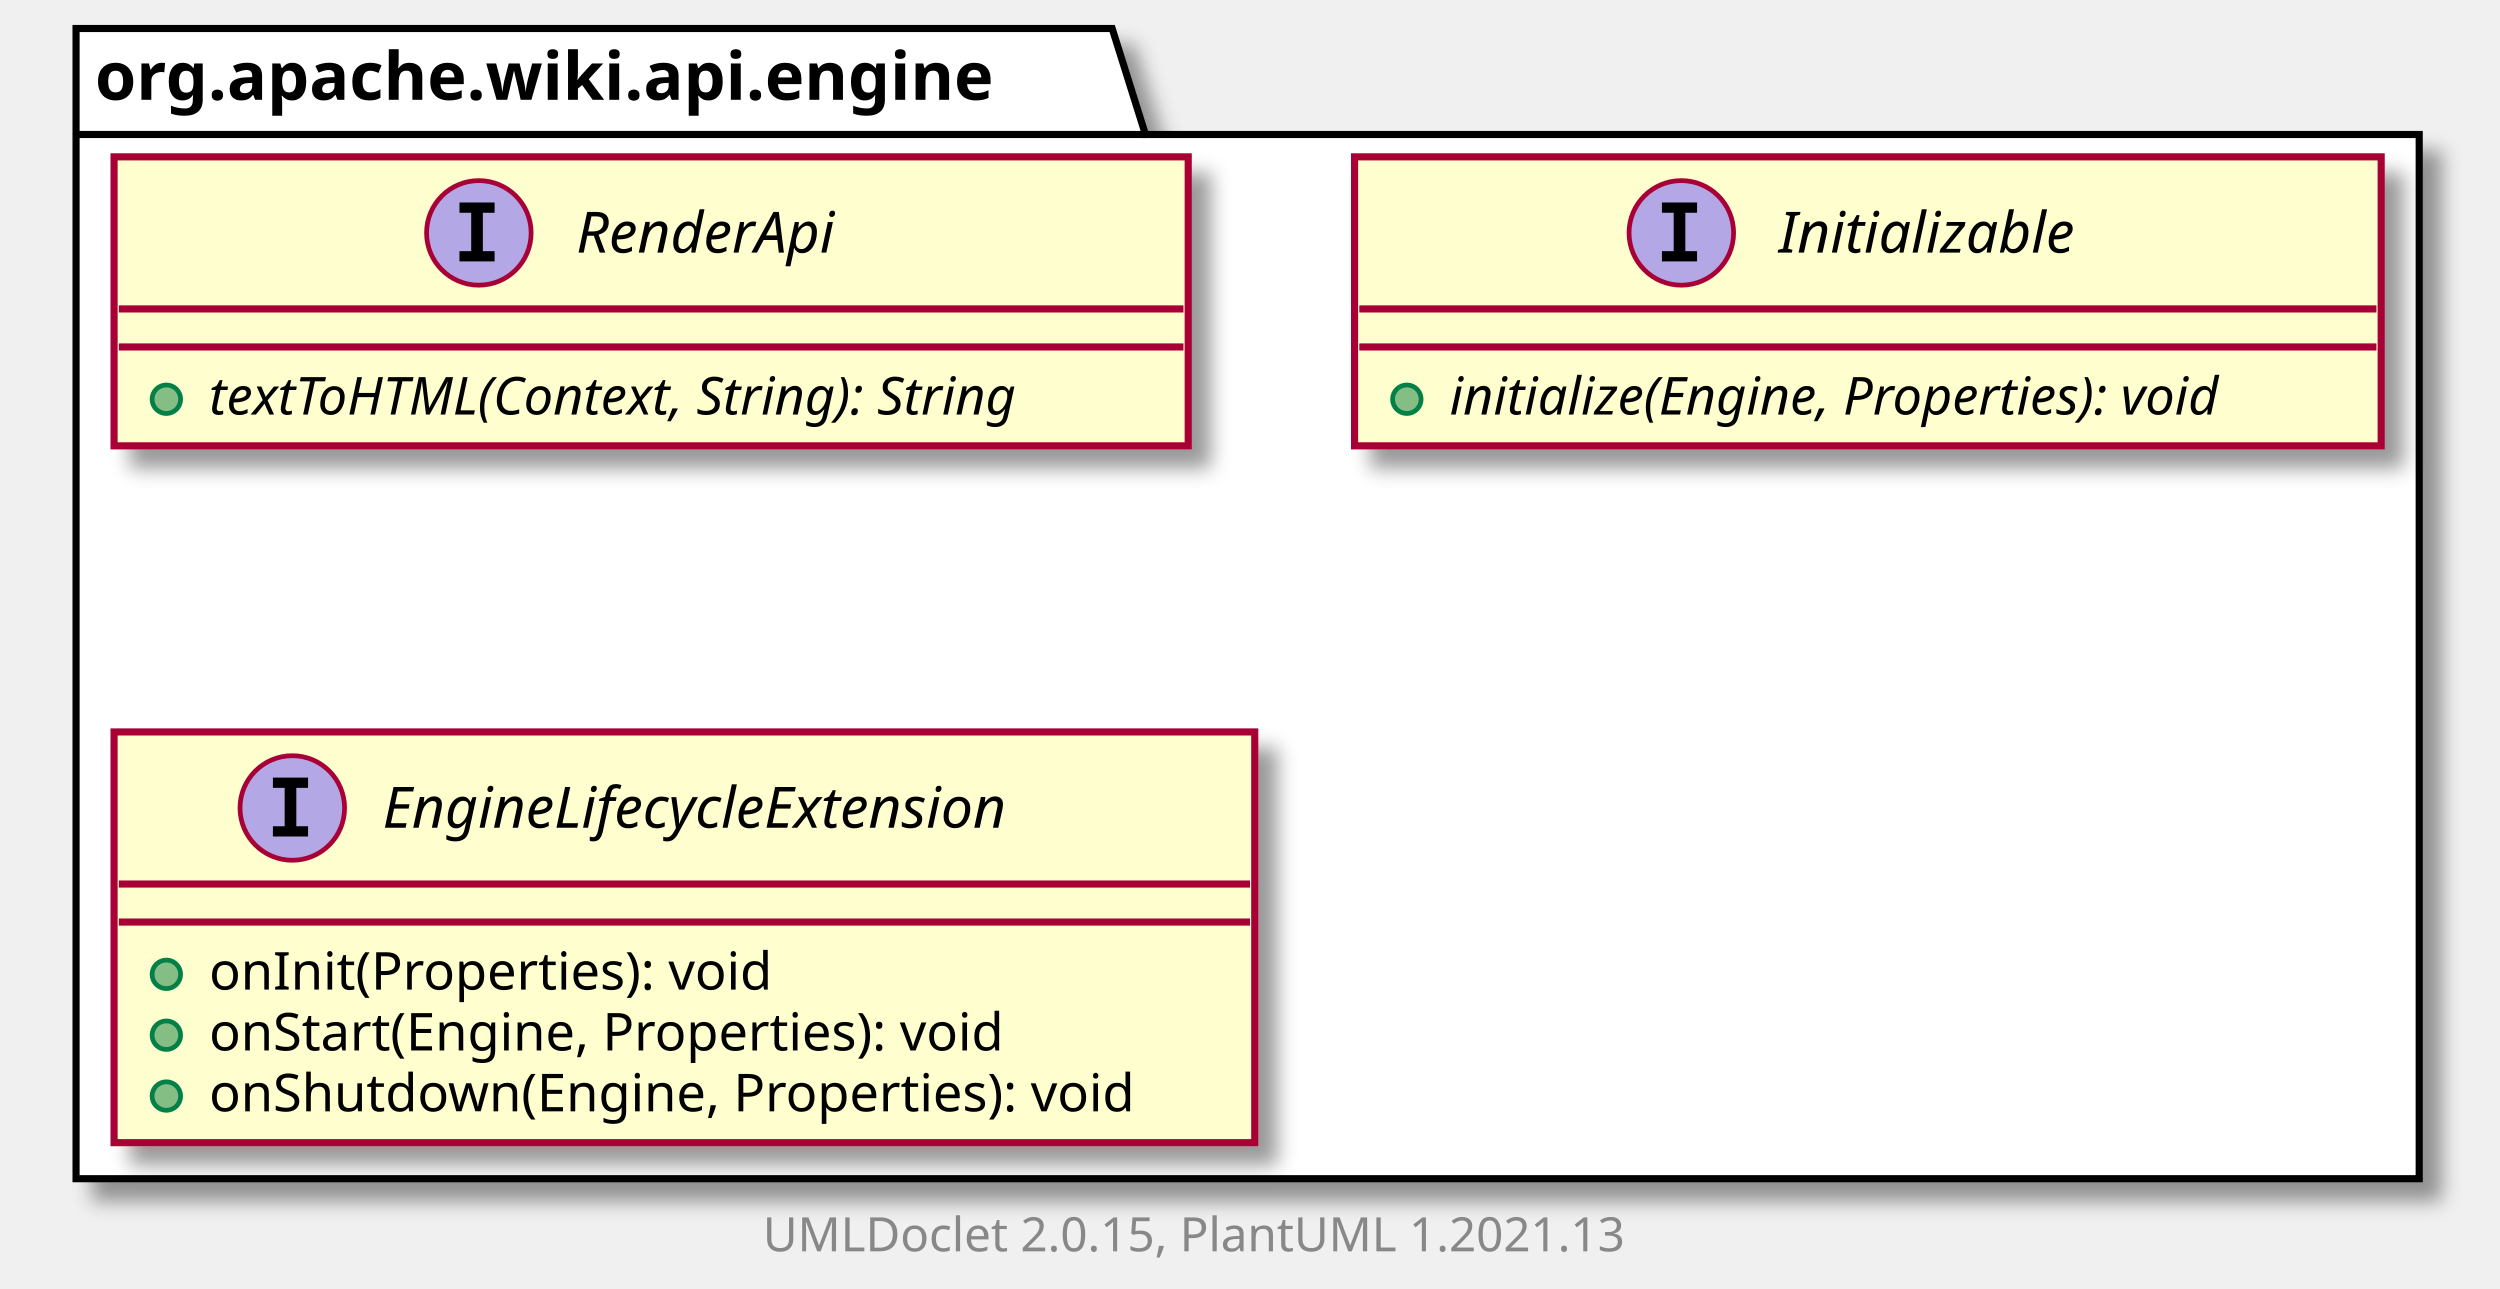
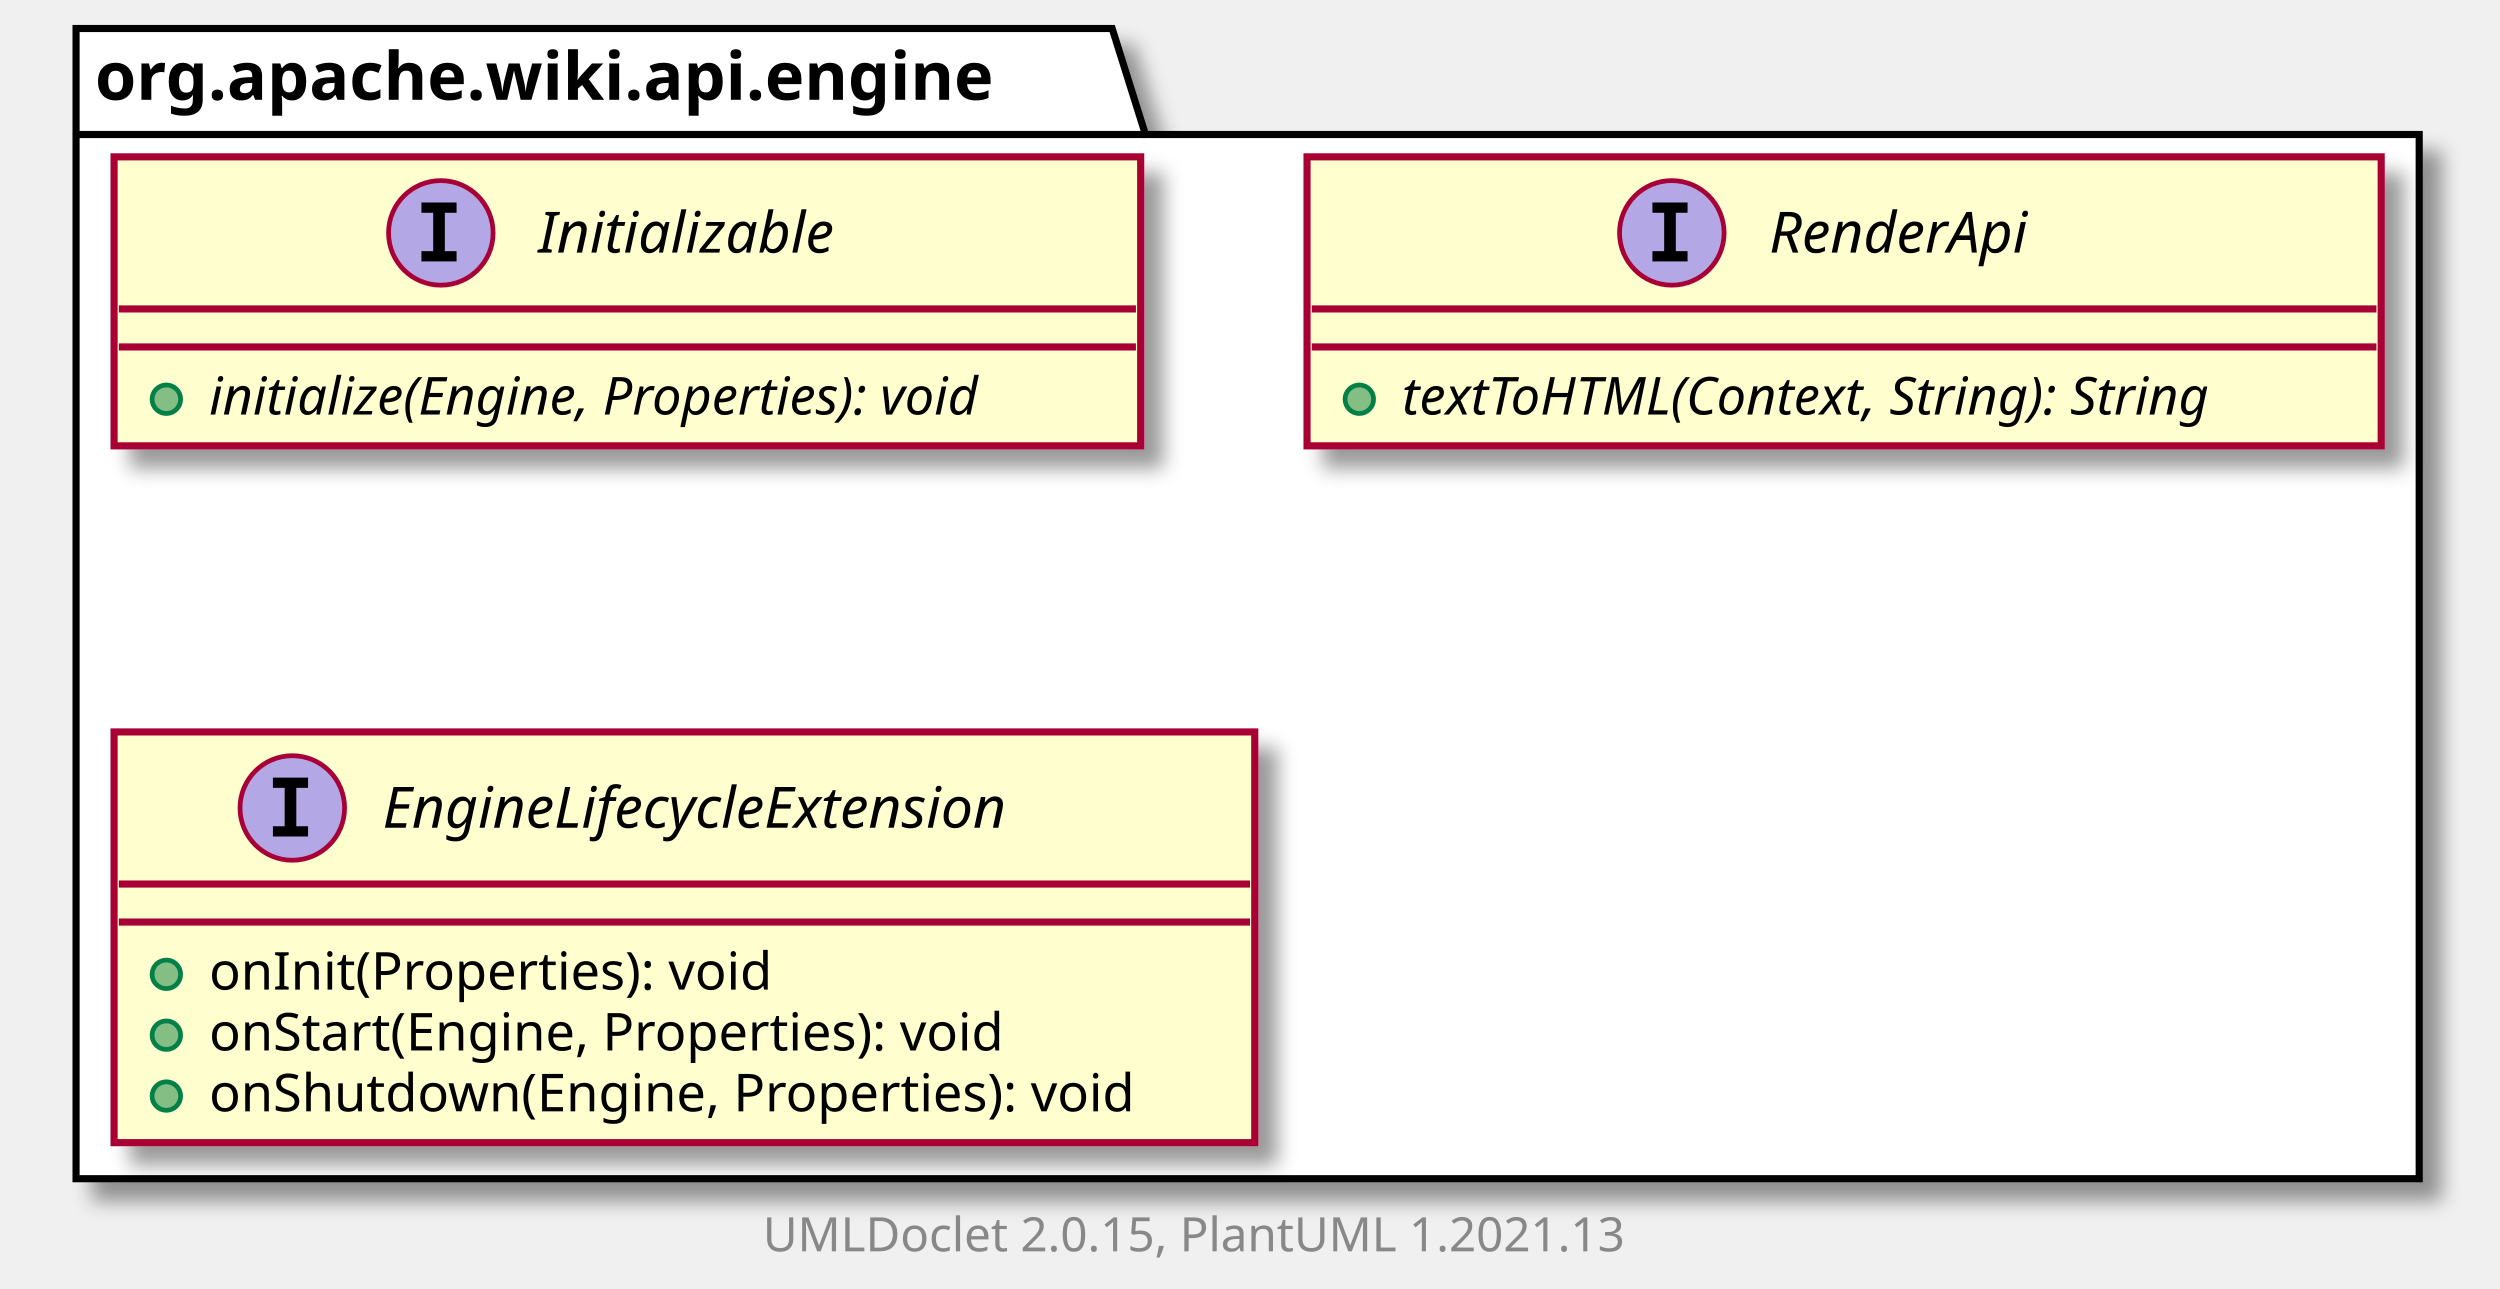
<svg xmlns="http://www.w3.org/2000/svg" xmlns:xlink="http://www.w3.org/1999/xlink" contentScriptType="application/ecmascript" contentStyleType="text/css" height="271px" preserveAspectRatio="none" style="width:526px;height:271px;background:#FFFFFF;" version="1.1" viewBox="0 0 526 271" width="526px" zoomAndPan="magnify">
  <defs>
-     <filter height="300%" id="f1ajslnlt4fd53" width="300%" x="-1" y="-1">
+     <filter height="300%" id="f1v4p8h3a7bc81" width="300%" x="-1" y="-1">
      <feGaussianBlur result="blurOut" stdDeviation="2.0" />
      <feColorMatrix in="blurOut" result="blurOut2" type="matrix" values="0 0 0 0 0 0 0 0 0 0 0 0 0 0 0 0 0 0 .4 0" />
      <feOffset dx="4.0" dy="4.0" in="blurOut2" result="blurOut3" />
      <feBlend in="SourceGraphic" in2="blurOut3" mode="normal" />
    </filter>
  </defs>
  <g>
-     <polygon fill="#FFFFFF" filter="url(#f1ajslnlt4fd53)" points="16,6,234,6,241,28.297,509,28.297,509,248,16,248,16,6" style="stroke:#000000;stroke-width:1.5;" />
+     <polygon fill="#FFFFFF" filter="url(#f1v4p8h3a7bc81)" points="16,6,234,6,241,28.297,509,28.297,509,248,16,248,16,6" style="stroke:#000000;stroke-width:1.5;" />
    <line style="stroke:#000000;stroke-width:1.5;" x1="16" x2="241" y1="28.297" y2="28.297" />
    <text fill="#000000" font-family="sans-serif" font-size="14" font-weight="bold" lengthAdjust="spacing" textLength="212" x="20" y="20.995">org.apache.wiki.api.engine</text>
+     <a href="Initializable.html" target="_top" title="Initializable.html" xlink:actuate="onRequest" xlink:href="Initializable.html" xlink:show="new" xlink:title="Initializable.html" xlink:type="simple">
+       <rect codeLine="3" fill="#FEFECE" filter="url(#f1v4p8h3a7bc81)" height="60.805" id="org.apache.wiki.api.engine.Initializable" style="stroke:#A80036;stroke-width:1.5;" width="216" x="24" y="33" />
+       <ellipse cx="92.75" cy="49" fill="#B4A7E5" rx="11" ry="11" style="stroke:#A80036;stroke-width:1.0;" />
+       <path d="M88.672,44.766 L88.672,42.609 L96.062,42.609 L96.062,44.766 L93.594,44.766 L93.594,52.844 L96.062,52.844 L96.062,55 L88.672,55 L88.672,52.844 L91.141,52.844 L91.141,44.766 L88.672,44.766 Z " fill="#000000" />
+       <text fill="#000000" font-family="sans-serif" font-size="12" font-style="italic" lengthAdjust="spacing" textLength="70" x="113.25" y="53.154">Initializable</text>
+       <line style="stroke:#A80036;stroke-width:1.5;" x1="25" x2="239" y1="65" y2="65" />
+       <line style="stroke:#A80036;stroke-width:1.5;" x1="25" x2="239" y1="73" y2="73" />
+       <ellipse cx="35" cy="84" fill="#84BE84" rx="3" ry="3" style="stroke:#038048;stroke-width:1.0;" />
+       <text fill="#000000" font-family="sans-serif" font-size="11" font-style="italic" lengthAdjust="spacing" textLength="190" x="44" y="87.21">initialize(Engine, Properties): void</text>
+     </a>
    <a href="RenderApi.html" target="_top" title="RenderApi.html" xlink:actuate="onRequest" xlink:href="RenderApi.html" xlink:show="new" xlink:title="RenderApi.html" xlink:type="simple">
-       <rect codeLine="3" fill="#FEFECE" filter="url(#f1ajslnlt4fd53)" height="60.805" id="org.apache.wiki.api.engine.RenderApi" style="stroke:#A80036;stroke-width:1.5;" width="226" x="24" y="33" />
-       <ellipse cx="100.75" cy="49" fill="#B4A7E5" rx="11" ry="11" style="stroke:#A80036;stroke-width:1.0;" />
-       <path d="M96.672,44.766 L96.672,42.609 L104.062,42.609 L104.062,44.766 L101.594,44.766 L101.594,52.844 L104.062,52.844 L104.062,55 L96.672,55 L96.672,52.844 L99.141,52.844 L99.141,44.766 L96.672,44.766 Z " fill="#000000" />
-       <text fill="#000000" font-family="sans-serif" font-size="12" font-style="italic" lengthAdjust="spacing" textLength="64" x="121.25" y="53.154">RenderApi</text>
-       <line style="stroke:#A80036;stroke-width:1.5;" x1="25" x2="249" y1="65" y2="65" />
-       <line style="stroke:#A80036;stroke-width:1.5;" x1="25" x2="249" y1="73" y2="73" />
-       <ellipse cx="35" cy="84" fill="#84BE84" rx="3" ry="3" style="stroke:#038048;stroke-width:1.0;" />
-       <text fill="#000000" font-family="sans-serif" font-size="11" font-style="italic" lengthAdjust="spacing" textLength="200" x="44" y="87.21">textToHTML(Context, String): String</text>
-     </a>
-     <a href="Initializable.html" target="_top" title="Initializable.html" xlink:actuate="onRequest" xlink:href="Initializable.html" xlink:show="new" xlink:title="Initializable.html" xlink:type="simple">
-       <rect codeLine="7" fill="#FEFECE" filter="url(#f1ajslnlt4fd53)" height="60.805" id="org.apache.wiki.api.engine.Initializable" style="stroke:#A80036;stroke-width:1.5;" width="216" x="285" y="33" />
-       <ellipse cx="353.75" cy="49" fill="#B4A7E5" rx="11" ry="11" style="stroke:#A80036;stroke-width:1.0;" />
-       <path d="M349.672,44.766 L349.672,42.609 L357.062,42.609 L357.062,44.766 L354.594,44.766 L354.594,52.844 L357.062,52.844 L357.062,55 L349.672,55 L349.672,52.844 L352.141,52.844 L352.141,44.766 L349.672,44.766 Z " fill="#000000" />
-       <text fill="#000000" font-family="sans-serif" font-size="12" font-style="italic" lengthAdjust="spacing" textLength="70" x="374.25" y="53.154">Initializable</text>
-       <line style="stroke:#A80036;stroke-width:1.5;" x1="286" x2="500" y1="65" y2="65" />
-       <line style="stroke:#A80036;stroke-width:1.5;" x1="286" x2="500" y1="73" y2="73" />
-       <ellipse cx="296" cy="84" fill="#84BE84" rx="3" ry="3" style="stroke:#038048;stroke-width:1.0;" />
-       <text fill="#000000" font-family="sans-serif" font-size="11" font-style="italic" lengthAdjust="spacing" textLength="190" x="305" y="87.21">initialize(Engine, Properties): void</text>
+       <rect codeLine="7" fill="#FEFECE" filter="url(#f1v4p8h3a7bc81)" height="60.805" id="org.apache.wiki.api.engine.RenderApi" style="stroke:#A80036;stroke-width:1.5;" width="226" x="275" y="33" />
+       <ellipse cx="351.75" cy="49" fill="#B4A7E5" rx="11" ry="11" style="stroke:#A80036;stroke-width:1.0;" />
+       <path d="M347.672,44.766 L347.672,42.609 L355.062,42.609 L355.062,44.766 L352.594,44.766 L352.594,52.844 L355.062,52.844 L355.062,55 L347.672,55 L347.672,52.844 L350.141,52.844 L350.141,44.766 L347.672,44.766 Z " fill="#000000" />
+       <text fill="#000000" font-family="sans-serif" font-size="12" font-style="italic" lengthAdjust="spacing" textLength="64" x="372.25" y="53.154">RenderApi</text>
+       <line style="stroke:#A80036;stroke-width:1.5;" x1="276" x2="500" y1="65" y2="65" />
+       <line style="stroke:#A80036;stroke-width:1.5;" x1="276" x2="500" y1="73" y2="73" />
+       <ellipse cx="286" cy="84" fill="#84BE84" rx="3" ry="3" style="stroke:#038048;stroke-width:1.0;" />
+       <text fill="#000000" font-family="sans-serif" font-size="11" font-style="italic" lengthAdjust="spacing" textLength="200" x="295" y="87.21">textToHTML(Context, String): String</text>
    </a>
    <a href="EngineLifecycleExtension.html" target="_top" title="EngineLifecycleExtension.html" xlink:actuate="onRequest" xlink:href="EngineLifecycleExtension.html" xlink:show="new" xlink:title="EngineLifecycleExtension.html" xlink:type="simple">
-       <rect codeLine="11" fill="#FEFECE" filter="url(#f1ajslnlt4fd53)" height="86.414" id="org.apache.wiki.api.engine.EngineLifecycleExtension" style="stroke:#A80036;stroke-width:1.5;" width="240" x="24" y="154" />
+       <rect codeLine="11" fill="#FEFECE" filter="url(#f1v4p8h3a7bc81)" height="86.414" id="org.apache.wiki.api.engine.EngineLifecycleExtension" style="stroke:#A80036;stroke-width:1.5;" width="240" x="24" y="154" />
      <ellipse cx="61.5" cy="170" fill="#B4A7E5" rx="11" ry="11" style="stroke:#A80036;stroke-width:1.0;" />
      <path d="M57.422,165.766 L57.422,163.609 L64.812,163.609 L64.812,165.766 L62.344,165.766 L62.344,173.844 L64.812,173.844 L64.812,176 L57.422,176 L57.422,173.844 L59.891,173.844 L59.891,165.766 L57.422,165.766 Z " fill="#000000" />
      <text fill="#000000" font-family="sans-serif" font-size="12" font-style="italic" lengthAdjust="spacing" textLength="158" x="80.5" y="174.154">EngineLifecycleExtension</text>
      <line style="stroke:#A80036;stroke-width:1.5;" x1="25" x2="263" y1="186" y2="186" />
      <line style="stroke:#A80036;stroke-width:1.5;" x1="25" x2="263" y1="194" y2="194" />
      <ellipse cx="35" cy="205" fill="#84BE84" rx="3" ry="3" style="stroke:#038048;stroke-width:1.0;" />
      <text fill="#000000" font-family="sans-serif" font-size="11" lengthAdjust="spacing" textLength="129" x="44" y="208.21">onInit(Properties): void</text>
      <ellipse cx="35" cy="217.805" fill="#84BE84" rx="3" ry="3" style="stroke:#038048;stroke-width:1.0;" />
      <text fill="#000000" font-family="sans-serif" font-size="11" lengthAdjust="spacing" textLength="186" x="44" y="221.015">onStart(Engine, Properties): void</text>
      <ellipse cx="35" cy="230.609" fill="#84BE84" rx="3" ry="3" style="stroke:#038048;stroke-width:1.0;" />
      <text fill="#000000" font-family="sans-serif" font-size="11" lengthAdjust="spacing" textLength="214" x="44" y="233.82">onShutdown(Engine, Properties): void</text>
    </a>
    <text fill="#888888" font-family="sans-serif" font-size="10" lengthAdjust="spacing" textLength="192" x="160.5" y="263.282">UMLDoclet 2.0.15, PlantUML 1.2021.13</text>
  </g>
</svg>
